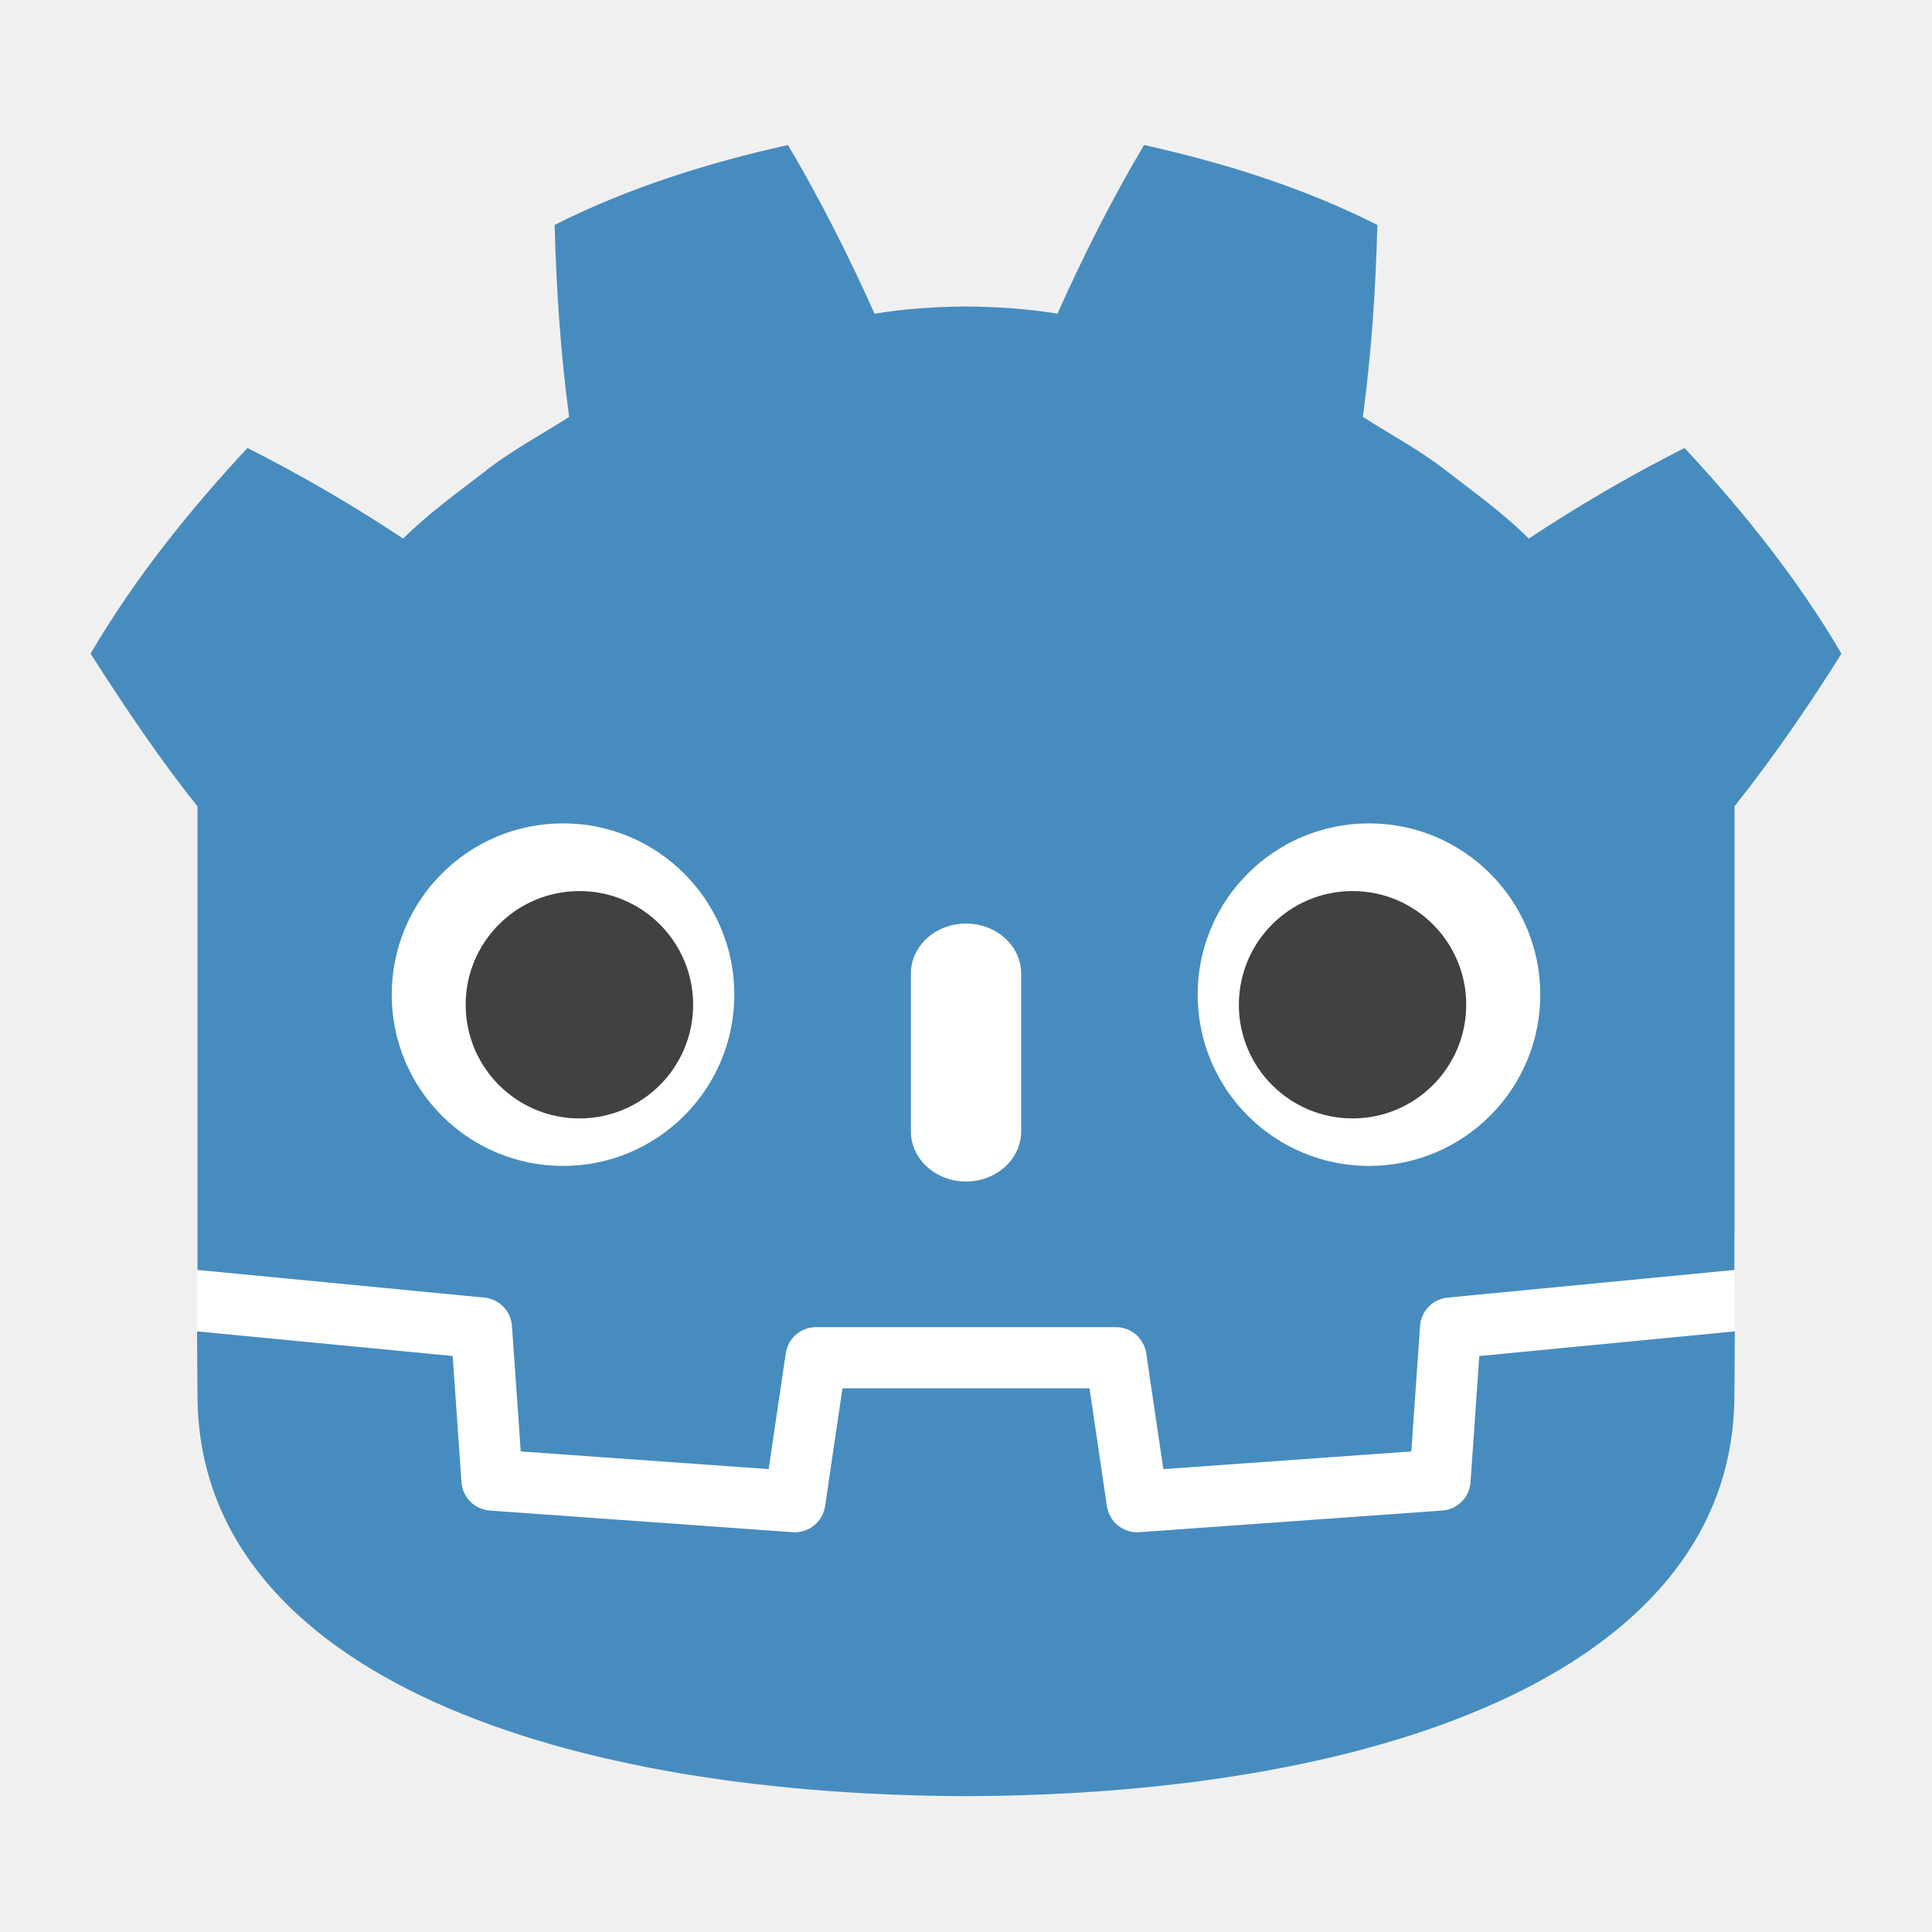
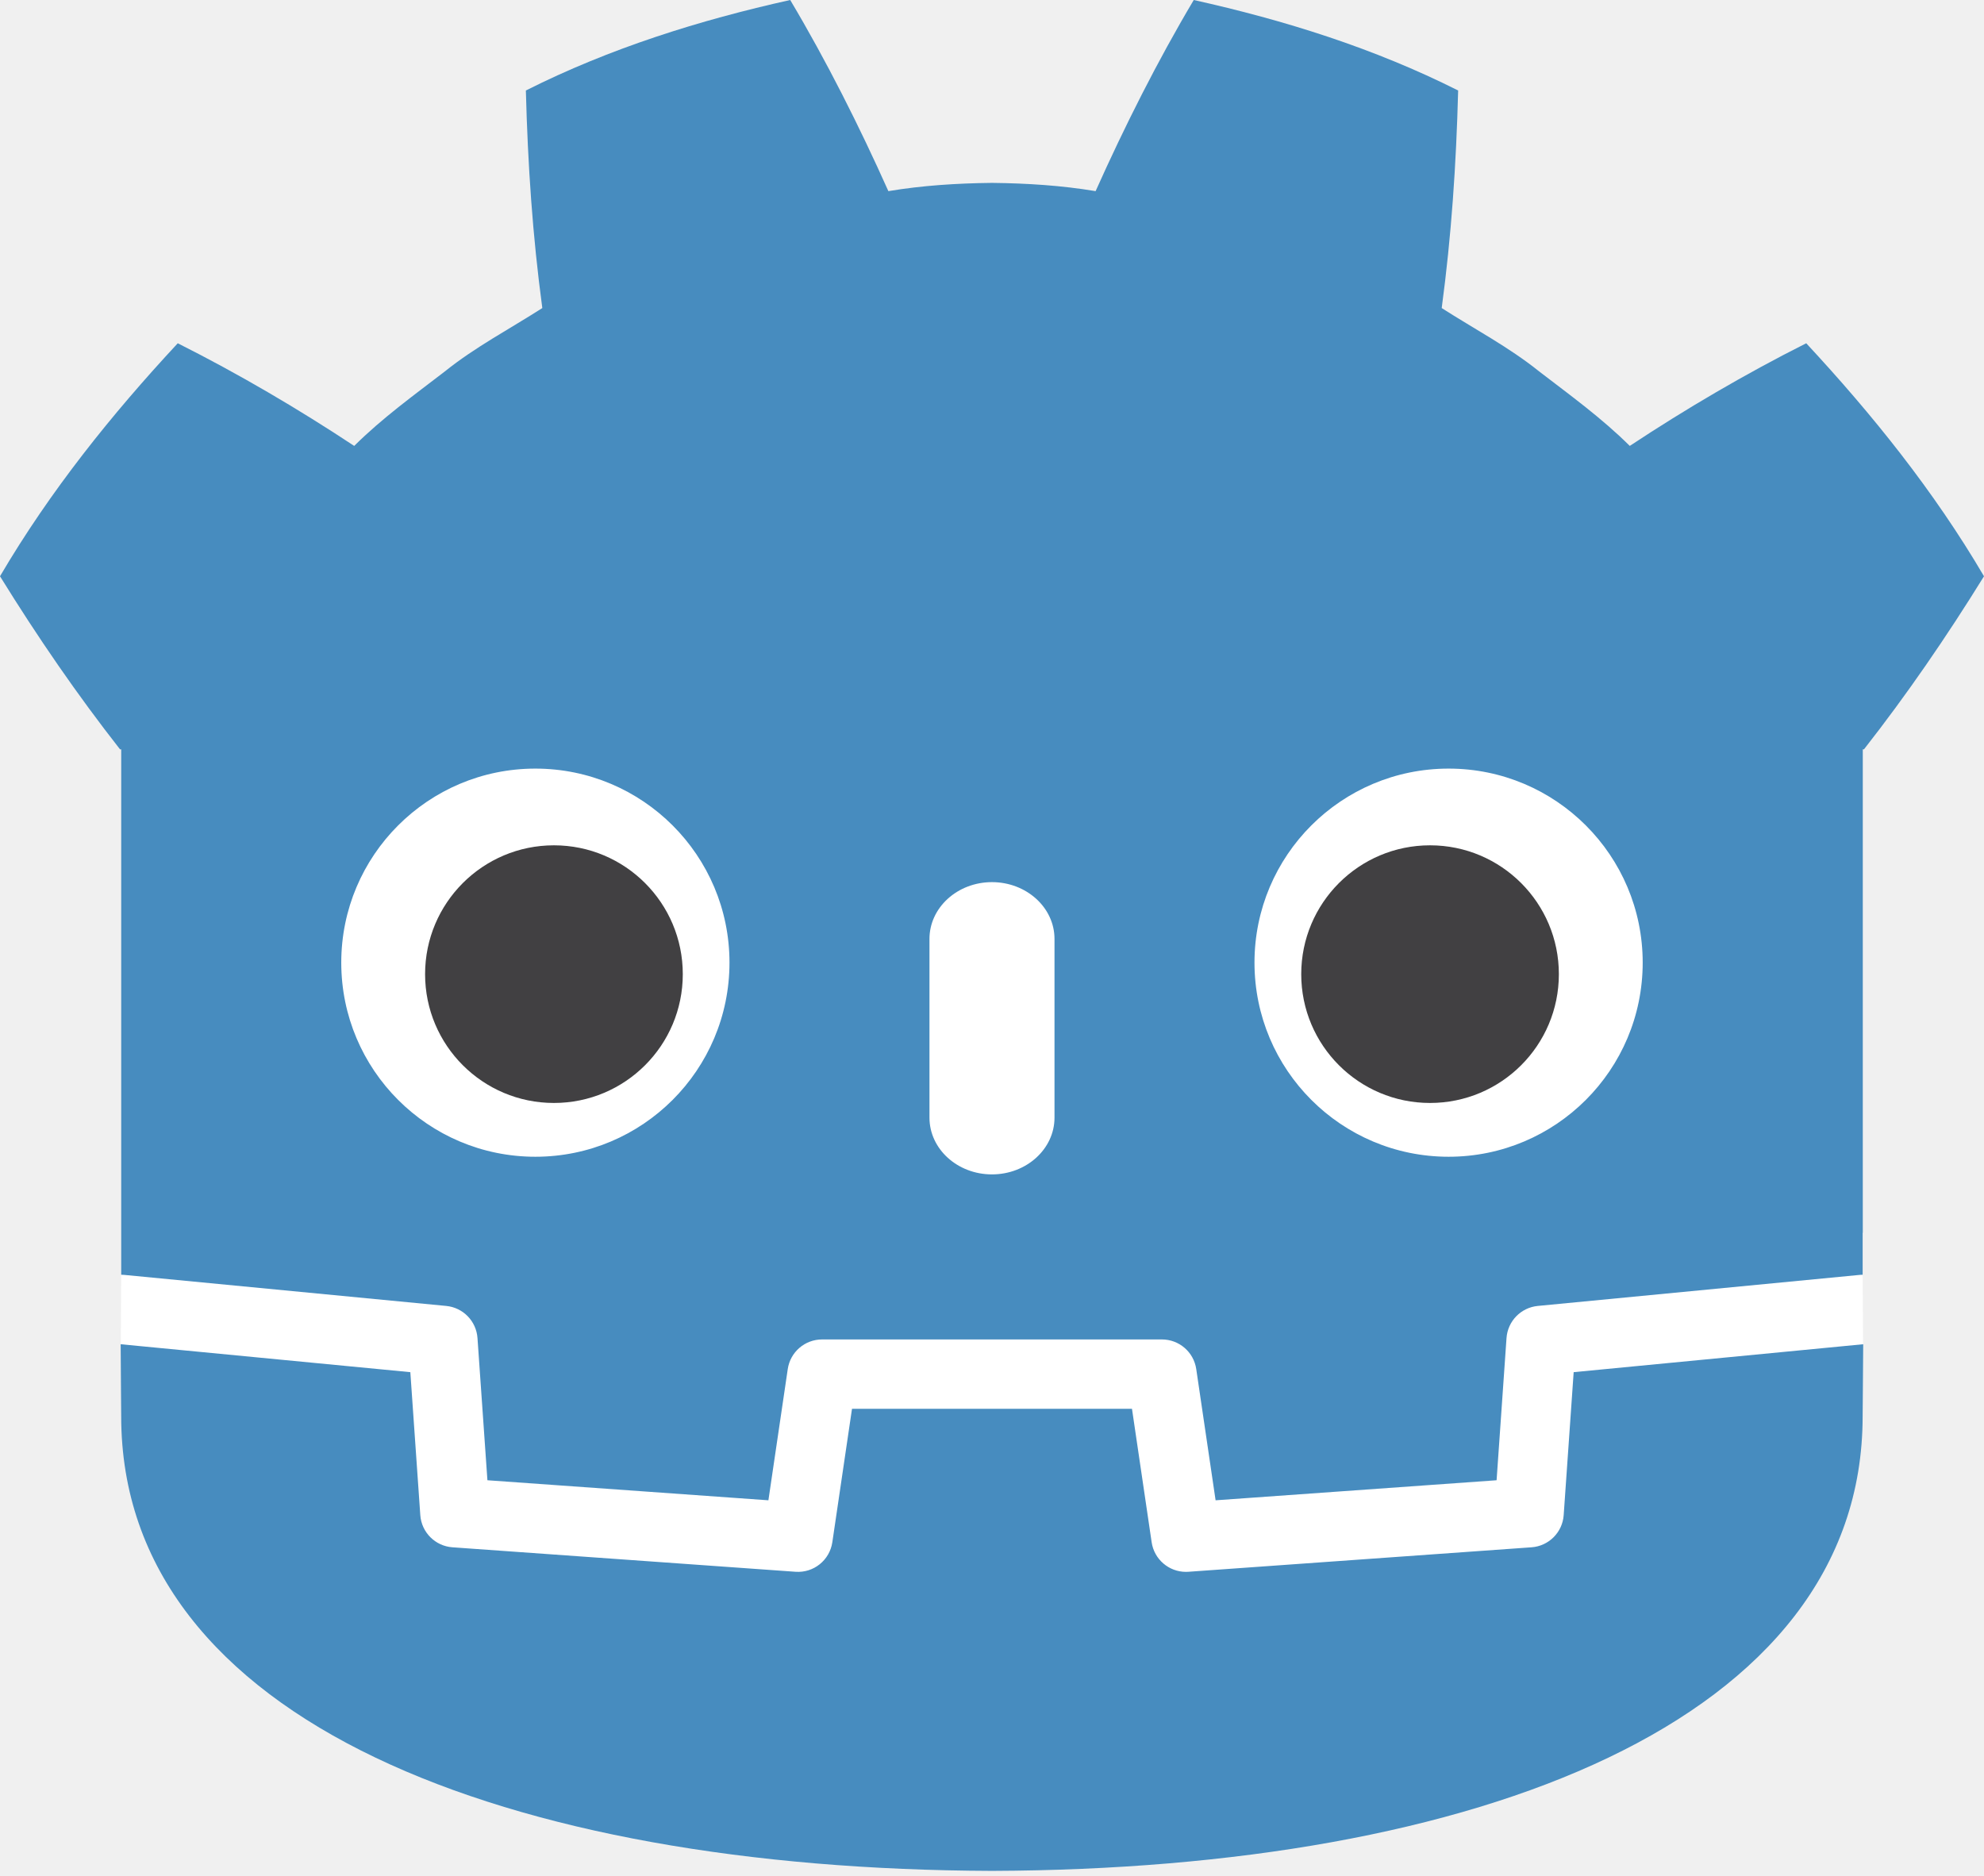
- <svg xmlns="http://www.w3.org/2000/svg" viewBox="0 0 128 128">
-   <path d="M114.906 84.145s-.172-1.04-.27-1.028l-18.823 1.817a3.062 3.062 0 00-2.77 2.84l-.516 7.413-14.566 1.04-.988-6.72a3.089 3.089 0 00-3.04-2.62H54.067a3.089 3.089 0 00-3.039 2.62l-.988 6.72-14.566-1.04-.516-7.414a3.058 3.058 0 00-2.77-2.84l-18.835-1.816c-.094-.012-.168 1.028-.266 1.028l-.024 4.074 15.954 2.574.52 7.477a3.084 3.084 0 002.843 2.847l20.059 1.434c.078.004.152.008.226.008a3.087 3.087 0 003.031-2.621l1.02-6.915h14.57l1.02 6.915a3.088 3.088 0 003.254 2.613l20.062-1.434a3.084 3.084 0 002.844-2.847l.52-7.477 15.945-2.586zm0 0" fill="#fff" />
-   <path d="M13.086 53.422v30.723c.059 0 .113.003.168.007L32.09 85.97a2.027 2.027 0 011.828 1.875l.582 8.316 16.426 1.172 1.133-7.672a2.03 2.03 0 012.007-1.734h19.868a2.03 2.03 0 012.007 1.734l1.133 7.672 16.43-1.172.578-8.316a2.027 2.027 0 011.828-1.875l18.828-1.817c.055-.004.11-.007.168-.007V81.69h.008V53.42c2.652-3.335 5.16-7.019 7.086-10.116-2.941-5.008-6.543-9.48-10.395-13.625a101.543 101.543 0 00-10.316 6.004c-1.64-1.633-3.484-2.965-5.3-4.36-1.782-1.43-3.79-2.48-5.696-3.703.566-4.223.848-8.379.96-12.719-4.913-2.476-10.155-4.113-15.456-5.293-2.117 3.559-4.055 7.41-5.738 11.176-2-.332-4.008-.457-6.02-.48V20.3c-.016 0-.027.004-.039.004s-.023-.004-.04-.004v.004c-2.01.023-4.019.148-6.019.48-1.683-3.765-3.62-7.617-5.738-11.176-5.3 1.18-10.543 2.817-15.457 5.293.113 4.34.395 8.496.961 12.72-1.906 1.222-3.914 2.273-5.695 3.702-1.813 1.395-3.66 2.727-5.301 4.36a101.543 101.543 0 00-10.316-6.004C12.543 33.824 8.94 38.297 6 43.305c2.313 3.629 4.793 7.273 7.086 10.117zm0 0" fill="#478cbf" />
-   <path d="M98.008 89.84l-.582 8.36a2.024 2.024 0 01-1.88 1.878l-20.062 1.434c-.046.004-.097.004-.144.004-.996 0-1.86-.73-2.004-1.73l-1.152-7.806H55.816l-1.152 7.805a2.026 2.026 0 01-2.148 1.727l-20.063-1.434a2.024 2.024 0 01-1.879-1.879l-.582-8.36-16.937-1.632c.008 1.82.03 3.816.03 4.211 0 17.887 22.692 26.484 50.88 26.582h.07c28.188-.098 50.871-8.695 50.871-26.582 0-.402.024-2.39.031-4.211zm0 0" fill="#478cbf" />
-   <path d="M48.652 65.895c0 6.27-5.082 11.351-11.351 11.351-6.266 0-11.348-5.082-11.348-11.351 0-6.266 5.082-11.344 11.348-11.344 6.27 0 11.351 5.078 11.351 11.344" fill="#fff" />
-   <path d="M45.922 66.566a7.531 7.531 0 01-7.535 7.532 7.534 7.534 0 01-7.535-7.532 7.534 7.534 0 017.535-7.53 7.531 7.531 0 017.535 7.53" fill="#414042" />
-   <path d="M64 78.277c-2.02 0-3.652-1.488-3.652-3.32v-10.45c0-1.831 1.632-3.32 3.652-3.32 2.016 0 3.656 1.489 3.656 3.32v10.45c0 1.832-1.64 3.32-3.656 3.32m15.348-12.382c0 6.27 5.082 11.351 11.351 11.351 6.266 0 11.348-5.082 11.348-11.351 0-6.266-5.082-11.344-11.348-11.344-6.27 0-11.351 5.078-11.351 11.344" fill="#fff" />
-   <path d="M82.078 66.566a7.53 7.53 0 007.531 7.532 7.531 7.531 0 100-15.063 7.53 7.53 0 00-7.53 7.531" fill="#414042" />
+ <svg xmlns="http://www.w3.org/2000/svg" width="256px" height="242px" viewBox="0 0 256 242" version="1.1" preserveAspectRatio="xMidYMid">
+   <g>
+     <path d="M240.34,202.859 C240.34,202.859 239.966,205.149 239.748,205.128 L198.2,201.119 C194.894,200.8 192.326,198.164 192.094,194.851 L190.953,178.491 L158.81,176.198 L156.624,191.024 C156.137,194.322 153.257,196.808 149.923,196.808 L106.071,196.808 C102.739,196.808 99.859,194.322 99.372,191.024 L97.185,176.198 L65.042,178.491 L63.9,194.851 C63.668,198.165 61.101,200.801 57.795,201.12 L16.226,205.128 C16.011,205.149 15.854,202.857 15.639,202.857 L15.583,193.865 L50.788,188.188 L51.941,171.682 C52.174,168.341 54.87,165.639 58.214,165.399 L102.482,162.241 C102.65,162.229 102.815,162.222 102.981,162.222 C106.307,162.222 109.183,164.71 109.669,168.008 L111.919,183.264 L144.077,183.264 L146.327,168.008 C146.812,164.711 149.691,162.224 153.023,162.224 C153.186,162.224 153.349,162.23 153.508,162.241 L197.782,165.399 C201.125,165.639 203.823,168.341 204.056,171.682 L205.207,188.188 L240.397,193.891 L240.34,202.859 Z" fill="#FFFFFF" transform="translate(127.9901, 183.6754) scale(-1, 1) rotate(-180) translate(-127.9901, -183.6754) " />
+     <path d="M101.963,0 C90.269,2.6 78.7,6.219 67.854,11.678 C68.102,21.254 68.721,30.43 69.976,39.751 C65.764,42.45 61.338,44.766 57.404,47.925 C53.406,51 49.323,53.943 45.704,57.539 C38.473,52.757 30.821,48.262 22.937,44.294 C14.438,53.44 6.491,63.313 2.30842229e-14,74.359 C4.884,82.259 9.982,89.664 15.488,96.692 L15.641,96.692 L15.641,164.49 C15.765,164.491 15.89,164.496 16.013,164.508 L57.577,168.514 C59.754,168.724 61.46,170.477 61.611,172.659 L62.893,191.007 L99.149,193.594 L101.646,176.66 C101.97,174.464 103.854,172.838 106.075,172.838 L149.927,172.838 C152.146,172.838 154.03,174.464 154.354,176.66 L156.851,193.594 L193.109,191.007 L194.389,172.659 C194.542,170.477 196.246,168.725 198.424,168.514 L239.971,164.508 C240.094,164.496 240.217,164.491 240.341,164.49 L240.341,159.079 L240.359,159.073 L240.359,96.692 L240.512,96.692 C246.018,89.664 251.114,82.258 256,74.359 C249.511,63.312 241.56,53.439 233.062,44.294 C225.18,48.261 217.524,52.756 210.293,57.539 C206.675,53.943 202.599,51 198.596,47.924 C194.663,44.765 190.231,42.449 186.027,39.751 C187.278,30.43 187.898,21.254 188.147,11.677 C177.301,6.218 165.733,2.6 154.033,0 C149.361,7.851 145.089,16.352 141.369,24.664 C136.957,23.927 132.525,23.653 128.087,23.6 L128.087,23.595 C128.056,23.595 128.027,23.6 128.001,23.6 C127.973,23.6 127.944,23.595 127.916,23.595 L127.916,23.6 C123.47,23.653 119.041,23.927 114.628,24.664 C110.91,16.353 106.641,7.851 101.963,0 L101.963,0 Z M15.57,173.457 C15.587,177.473 15.638,181.873 15.638,182.75 C15.638,222.222 65.711,241.194 127.92,241.412 L128.074,241.412 C190.284,241.194 240.34,222.222 240.34,182.75 C240.34,181.858 240.395,177.476 240.413,173.457 L203.054,177.06 L201.766,195.506 C201.611,197.729 199.843,199.499 197.62,199.658 L153.346,202.817 C153.238,202.825 153.13,202.829 153.023,202.829 C150.823,202.829 148.925,201.213 148.6,199.004 L146.062,181.787 L109.936,181.787 L107.398,199.004 C107.057,201.321 104.986,202.988 102.652,202.817 L58.378,199.658 C56.155,199.499 54.387,197.729 54.232,195.506 L52.946,177.06 L15.57,173.457 L15.57,173.457 Z" fill="#478CBF" transform="translate(128, 120.7061) rotate(-360) translate(-128, -120.7061) " />
+     <path d="M69.079,99.178 C55.251,99.178 44.034,110.383 44.034,124.213 C44.034,138.053 55.25,149.263 69.079,149.263 C82.913,149.263 94.127,138.053 94.127,124.213 C94.127,110.383 82.913,99.178 69.079,99.178 L69.079,99.178 Z M186.919,99.178 C173.082,99.178 161.869,110.383 161.869,124.213 C161.869,138.053 173.082,149.263 186.919,149.263 C200.746,149.263 211.961,138.053 211.961,124.213 C211.961,110.383 200.746,99.178 186.919,99.178 Z M127.994,113.828 C123.54,113.828 119.931,117.113 119.931,121.155 L119.931,144.214 C119.931,148.26 123.54,151.541 127.994,151.541 C132.447,151.541 136.065,148.26 136.065,144.214 L136.065,121.155 C136.065,117.113 132.447,113.828 127.994,113.828 Z" fill="#FFFFFF" transform="translate(127.9974, 125.3597) rotate(-360) translate(-127.9974, -125.3597) " />
+     <path d="M71.475,109.077 C62.293,109.077 54.85,116.524 54.85,125.704 C54.85,134.883 62.293,142.323 71.475,142.323 C80.662,142.323 88.102,134.883 88.102,125.704 C88.102,116.524 80.661,109.077 71.475,109.077 Z M184.518,109.077 C175.338,109.077 167.901,116.524 167.901,125.704 C167.901,134.883 175.339,142.323 184.518,142.323 C193.708,142.323 201.144,134.883 201.144,125.704 C201.144,116.524 193.707,109.077 184.518,109.077 L184.518,109.077 Z" fill="#414042" transform="translate(127.9967, 125.6997) rotate(-360) translate(-127.9967, -125.6997) " />
+   </g>
</svg>
